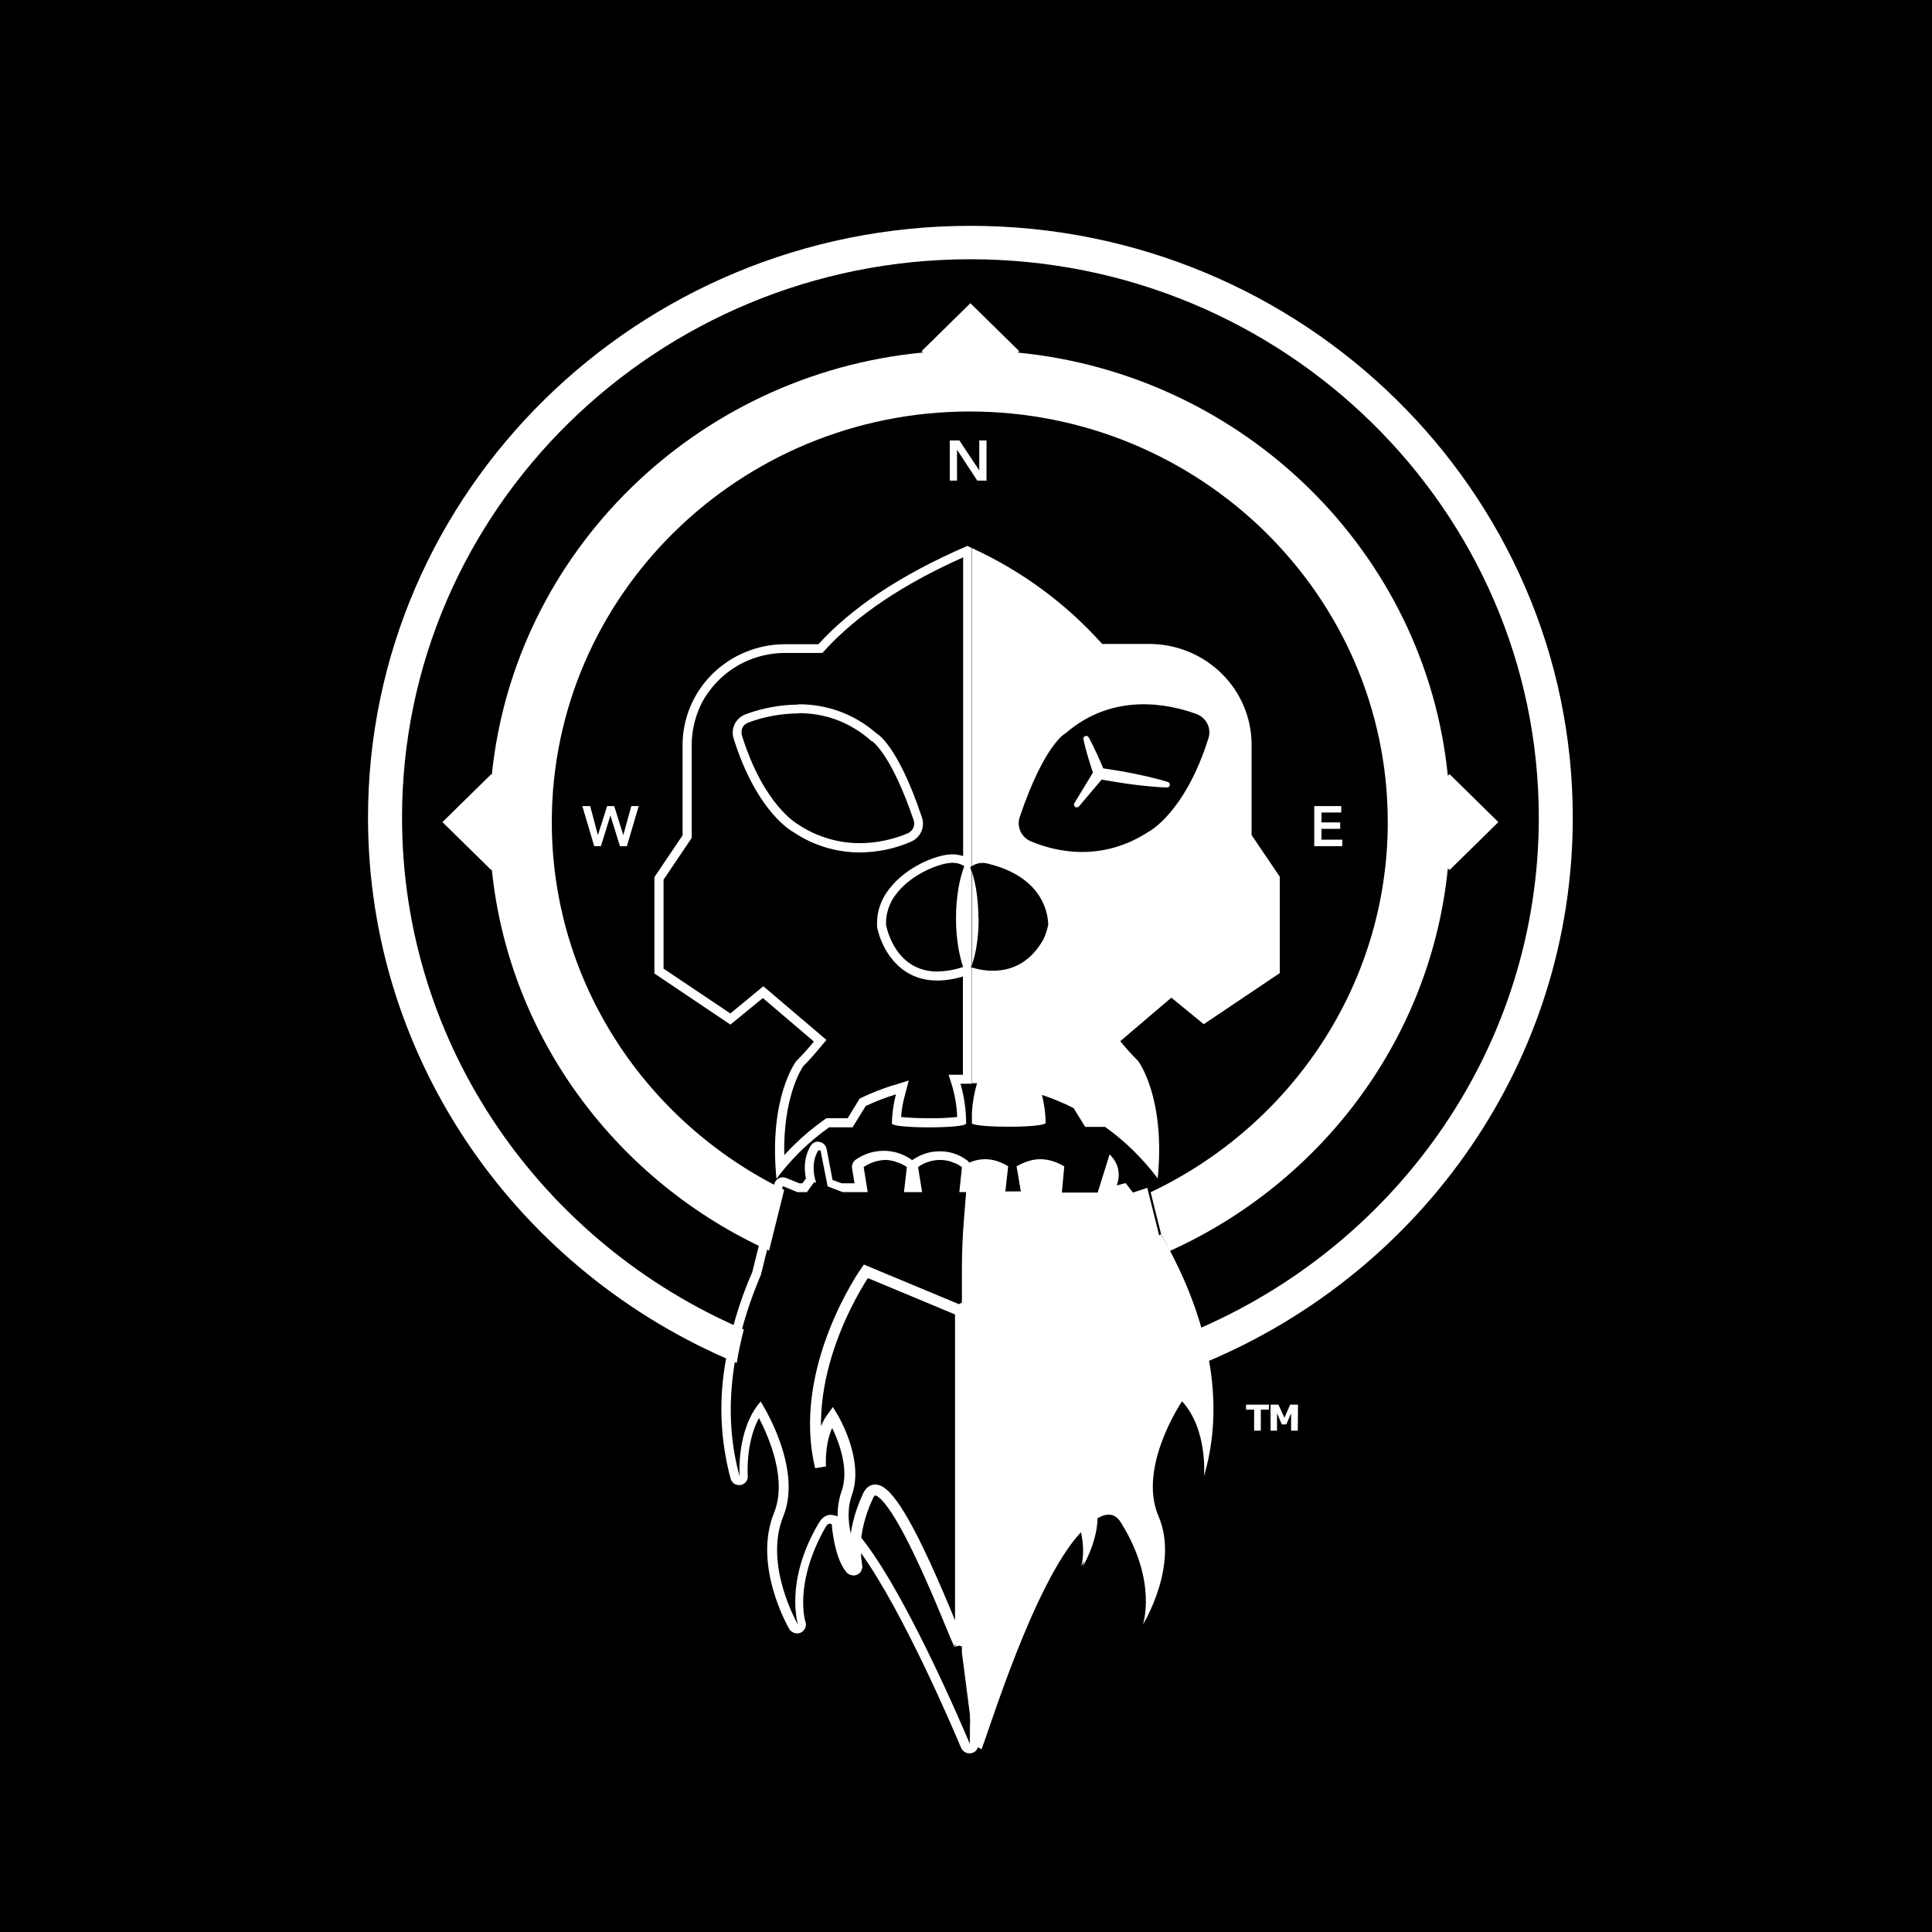
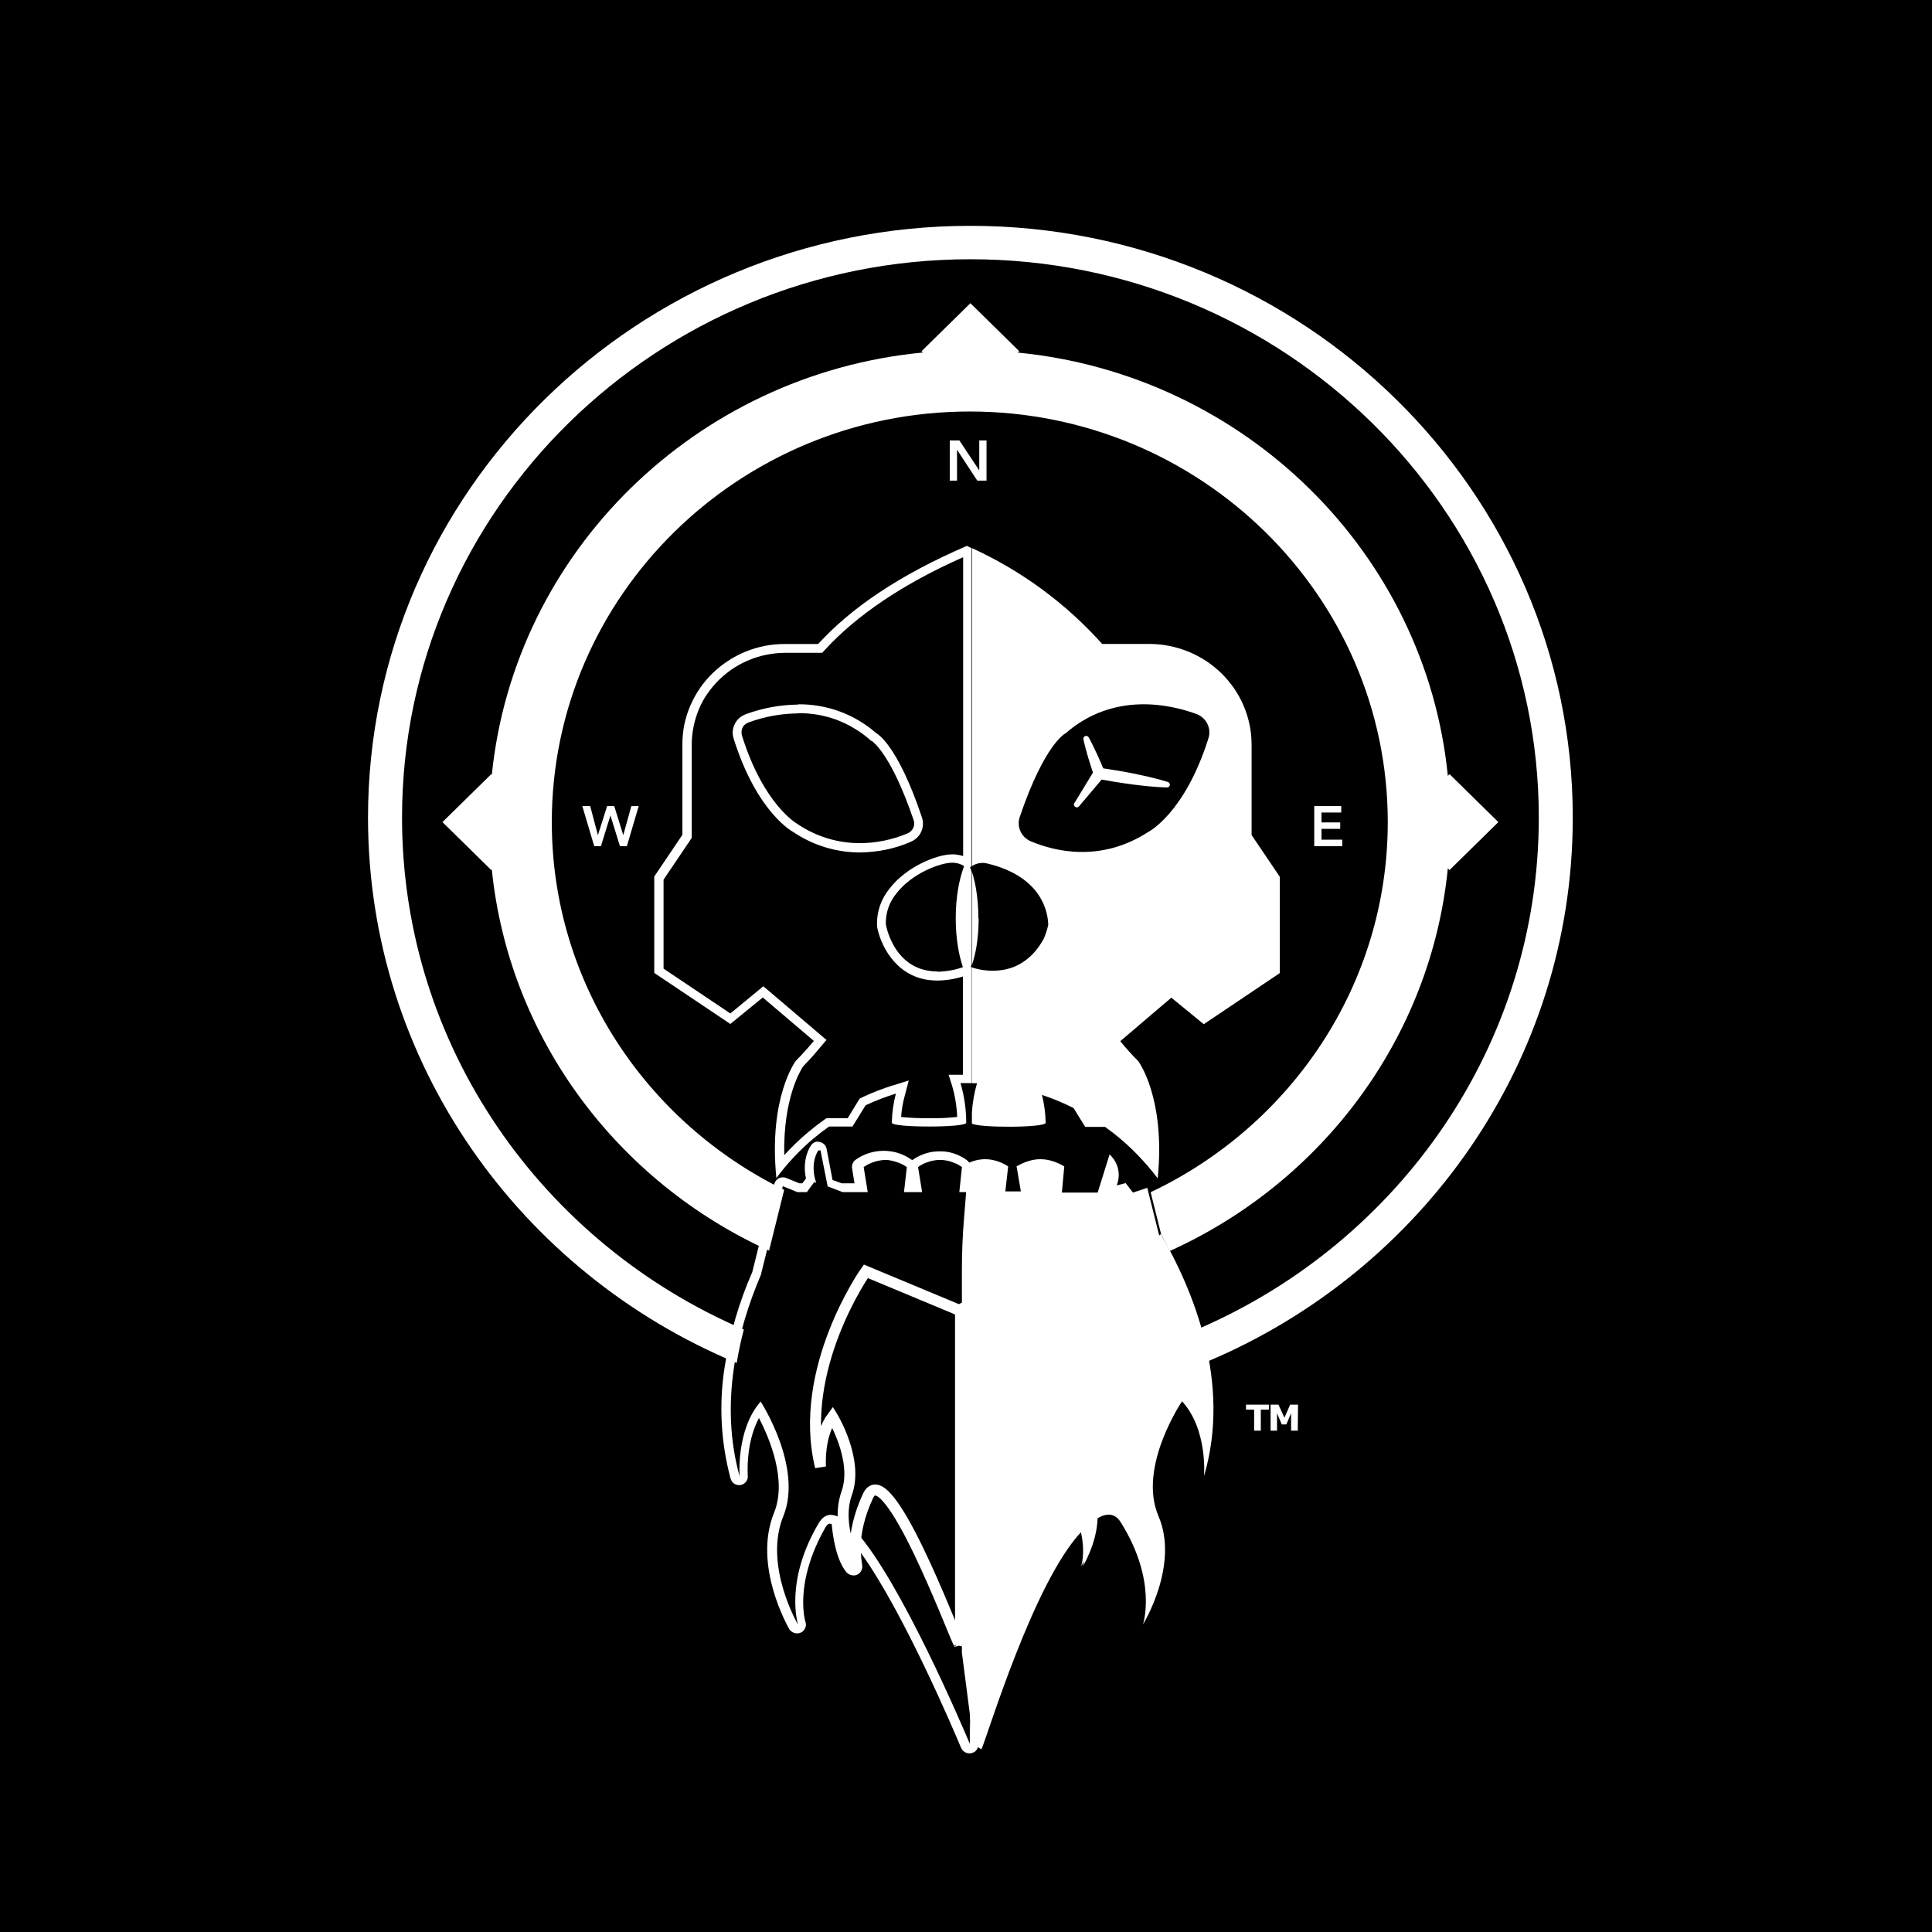
<svg xmlns="http://www.w3.org/2000/svg" version="1.2" baseProfile="tiny-ps" viewBox="0 0 810 810">
  <rect fill="#000000" width="810" height="810" />
  <path stroke="#ffffff" stroke-width="4.6" d="m 363,533 c 0,0 -29,41 -19,82 0,0 -1,-13 5,-21 0,0 11,18 6,32 -5,14 4,30 4,30 0,0 -3,-12 5,-29 8,-16 35,56 38,62 v 0.4 l 0.1,-0.2 0.1,0.2 v -0.4 c 0.1,-0.3 0.3,-0.8 0.5,-1 V 549 l -0.6,0.3 z m 0,0" />
  <path fill="#ffffff" d="m 486,518 -5,-20 -6,2 c -2,-2.7 -3.2,-4 -3,-4 l -3.8,1 c 3,-8 -3,-13 -3,-13 l -5,16 h -15 l 1,-11 c -7,-4 -13,-4 -20,0 l 1.8,10.5 h -6.5 l 1.18,-10.5 c -6.4,-4 -12.9,-4 -19.3,0 l 1.7,10.5 -0.9,11.2 a 273.5,268.7 0 0 0 -0.9,21.5 v 160.7 l 5,38.6 3.2,1.9 c 2.8,-6.4 21.8,-69.7 41.7,-91 2,8.7 0.1,14.3 0.1,14.3 0,0 0.5,-0.8 1.2,-2.2 -0.1,0.8 -0.3,1.5 -0.5,2.2 0,0 5.9,-9.6 6.2,-20.2 4,-2.3 7.4,-2.1 9.8,1.9 15.4,24.6 9.2,42.7 9.2,42.7 0,0 15.4,-24.9 6.5,-45.5 -8.8,-20.6 9.9,-48.1 9.9,-48.1 10.9,11.9 9.2,31.4 9.2,31.4 11.6,-39.3 -4.6,-78.2 -18.1,-101.5 z M 410.2,385 a 78.9,77.5 0 0 0 -1,-12.4 62.3,61.2 0 0 0 -1.6,-6.8 v 38.5 a 60.1,59 0 0 0 1.7,-6.9 76.8,75.5 0 0 0 1,-12.4 z m 0,0" />
  <path fill="#ffffff" d="m 344,482.3 3,15.1 6.3,2.4 h 10.5 l -1.7,-10.5 a 16.5,16.2 0 0 1 2.2,-1.3 16.7,16.4 0 0 1 2.3,-0.9 c 0.8,-0.3 1.6,-0.4 2.5,-0.6 a 16.2,16 0 0 1 2.5,-0.2 16.3,16 0 0 1 4,0.8 16.9,16.6 0 0 1 2.4,0.9 c 0.8,0.4 1.5,0.8 2.2,1.3 l -1.2,10.5 h 7.6 l -1.7,-10.5 a 14.9,14.6 0 0 1 2.1,-1.3 15.2,14.9 0 0 1 2.3,-0.9 15.2,14.9 0 0 1 4.8,-0.8 15.2,14.9 0 0 1 4.8,0.8 c 0.8,0.3 1.5,0.6 2.3,0.9 0.7,0.4 1.4,0.8 2.1,1.3 l -1.1,10.5 h 4.5 v 231.6 c 0,-8.9 -0.1,-8.9 -0.1,-8.9 v 8.6 c -2.7,-6.4 -29,-68.3 -47.9,-89.2 l -0.3,-0.3 a 39.8,39.1 0 0 0 -0.2,15.2 c -4.8,-5.7 -5.5,-20.2 -5.5,-20.2 a 8.3,8.2 0 0 0 -4.4,-1.5 c -1.9,0 -3.6,1.1 -5,3.4 -14.6,24.6 -8.7,42.7 -8.7,42.7 0,0 -14.6,-24.9 -6.2,-45.5 8.4,-20.6 -9.5,-48.1 -9.5,-48.1 -10.4,11.9 -8.8,31.4 -8.8,31.4 -8.6,-30.9 -0.9,-61.5 8.9,-84.5 l 9.2,-37.2 6.1,2.5 h 4 c 1.9,-2.7 3.1,-4.2 3.1,-4.2 l 0.8,0.3 c -2.9,-8.5 0.9,-13.6 0.9,-13.6 m 0,-3.7 a 3.7,3.6 0 0 0 -1.7,0.4 3.7,3.7 0 0 0 -1.3,1.1 c -0.2,0.2 -4,5.5 -2.2,14 -0.4,0.5 -0.8,1.1 -1.5,2 h -1.3 l -5.4,-2.2 a 3.7,3.7 0 0 0 -1.6,-0.3 3.7,3.7 0 0 0 -2.2,0.8 3.7,3.6 0 0 0 -0.6,0.6 3.9,3.9 0 0 0 -0.4,0.7 3.9,3.9 0 0 0 -0.3,0.7 l -9.2,36.9 a 164.6,161.7 0 0 0 -11.6,39.9 116.9,114.9 0 0 0 -1.2,23.5 116.6,114.6 0 0 0 3.7,23.2 c 0.1,0.4 0.3,0.7 0.5,1.1 0.2,0.3 0.5,0.6 0.8,0.9 a 3.7,3.6 0 0 0 2.9,0.7 3.7,3.7 0 0 0 2.3,-1.4 3.6,3.5 0 0 0 0.6,-1.2 3.6,3.6 0 0 0 0.1,-1.3 c 0,-0.2 -1,-13.6 4.7,-24.2 4.4,8.5 11.9,26.1 6.3,39.8 -8.9,22 5.8,47.6 6.4,48.7 a 3.7,3.6 0 0 0 1.4,1.3 3.7,3.6 0 0 0 1.9,0.5 3.6,3.6 0 0 0 1.5,-0.3 c 0.4,-0.2 0.8,-0.4 1.1,-0.8 a 3.7,3.7 0 0 0 1.1,-2.4 3.7,3.7 0 0 0 -0.2,-1.3 c -0.05,-0.1 -5.1,-16 8.4,-39.7 0.9,-1.5 1.6,-1.5 1.8,-1.5 0.3,0.01 0.6,0.1 0.8,0.2 0.4,4.6 1.8,15 6.2,20.2 a 3.7,3.6 0 0 0 2.1,1.2 c 0.4,0.1 0.8,0.1 1.2,0.1 a 3.7,3.6 0 0 0 2.2,-1 c 0.3,-0.3 0.5,-0.6 0.7,-1 a 3.7,3.6 0 0 0 0.4,-1.2 3.7,3.6 0 0 0 -0.04,-1.2 35.6,34.9 0 0 1 -0.5,-5 c 17.8,24.6 39.3,75.3 41.9,81.5 l 0.06,0.1 a 3.7,3.6 0 0 0 1.2,1.6 3.6,3.6 0 0 0 2.3,0.8 3.4,3.3 0 0 0 0.9,-0.1 c 2.9,-0.7 2.9,-3.4 2.9,-4.4 V 499.9 c 0,-0.2 -0.03,-0.5 -0.1,-0.7 a 3.6,3.5 0 0 0 -0.6,-1.3 3.6,3.6 0 0 0 -0.5,-0.6 3.8,3.8 0 0 0 -0.6,-0.5 3.7,3.7 0 0 0 -0.6,-0.3 3.7,3.6 0 0 0 -1.4,-0.3 h -0.3 l 0.7,-6.5 a 3.6,3.6 0 0 0 -0.3,-1.9 3.6,3.6 0 0 0 -1.3,-1.5 19,18.6 0 0 0 -5.3,-2.7 19.2,18.8 0 0 0 -2.9,-0.7 19.2,18.9 0 0 0 -3,-0.2 c -1,0 -2,0.1 -3,0.2 a 19.1,18.8 0 0 0 -5.7,1.8 19.2,18.9 0 0 0 -2.6,1.5 3.2,3.2 0 0 0 -0.3,0.2 3.7,3.7 0 0 0 -0.4,-0.3 20,19.7 0 0 0 -5.5,-2.7 20.1,19.8 0 0 0 -17.6,2.7 3.6,3.6 0 0 0 -0.8,0.7 3.8,3.7 0 0 0 -0.9,1.9 3.8,3.7 0 0 0 0.02,1.1 l 1,6.3 h -5.4 l -3.8,-1.4 -2.5,-13.1 a 3.7,3.6 0 0 0 -1.3,-2.1 3.7,3.6 0 0 0 -1.1,-0.6 3.7,3.6 0 0 0 -1.3,-0.2 z m 0,0" />
-   <path fill="#ffffff" d="m 403.8,233.6 v 125.3 a 16.8,16.5 0 0 0 -3.7,-0.7 h -1 c -6.2,0 -19.1,5.1 -26.2,14.4 a 23.7,23.3 0 0 0 -4,7.2 23.7,23.2 0 0 0 -1.2,8.1 v 0.5 c 1.2,7 7.2,20.7 21.9,22.5 1.1,0.1 2.3,0.2 3.4,0.2 a 36.9,36.3 0 0 0 10.7,-1.7 v 41.2 h -6 l 1.5,4.7 a 55.6,54.7 0 0 1 2.1,13 c -3.9,0.4 -7.8,0.6 -11.8,0.5 -3.9,0.04 -7.8,-0.1 -11.7,-0.5 0.2,-3 0.7,-5.9 1.5,-8.8 l 1.7,-6.5 -6.4,2 h -0.1 a 100.8,99 0 0 0 -13.1,5.1 l -1,0.5 -0.6,1 -4.4,7.2 h -8.9 l -1,0.7 a 106.9,105 0 0 0 -6.6,5.1 103.5,101.7 0 0 0 -10.1,9.7 c -0.5,-23.9 6.9,-35.7 7.9,-37.2 a 119.9,117.8 0 0 0 7.5,-8.4 l 2.3,-2.7 -2.7,-2.3 -21.4,-18.2 -2.4,-2 -2.4,2 -11.4,9.4 -28,-18.8 v -37.3 l 11.2,-16.6 0.6,-0.9 v -39.2 a 39.5,38.8 0 0 1 0.8,-7.5 39.4,38.7 0 0 1 2.2,-7.2 38.8,38.1 0 0 1 1.6,-3.4 38.2,37.6 0 0 1 2,-3.2 39.7,39 0 0 1 2.3,-3 39.5,38.8 0 0 1 5.4,-5.3 39.1,38.4 0 0 1 9.8,-5.8 39.4,38.7 0 0 1 3.613,-1.274 38.392,37.713 0 0 1 3.727,-0.92 38.954,38.265 0 0 1 7.633,-0.751 h 15.709 l 1.11,-1.215 c 13.362,-14.616 32.811,-27.67 57.844,-38.836 m 1.676,-4.754 c -28.269,12.208 -48.479,26.034 -62.296,41.141 h -14.043 a 43.247,42.482 0 0 0 -8.359,0.828 43.098,42.336 0 0 0 -8.034,2.411 42.905,42.146 0 0 0 -7.409,3.896 43.356,42.589 0 0 0 -6.492,5.24 43.051,42.29 0 0 0 -9.303,13.648 43.483,42.714 0 0 0 -2.454,7.895 43.247,42.482 0 0 0 -0.844,8.208 v 37.997 l -11.824,17.537 v 40.385 l 31.878,21.431 13.597,-11.125 21.402,18.239 a 118.796,116.695 0 0 1 -7.508,8.337 c 0,0 -11.554,15.21 -8.183,49.2 a 98.775,97.028 0 0 1 15.691,-16.66 106.65,104.764 0 0 1 6.389,-4.938 h 9.829 l 5.524,-8.945 a 97.004,95.288 0 0 1 12.653,-4.869 54.145,53.187 0 0 0 -1.705,12.197 c 0,1.101 7.785,1.645 15.571,1.645 7.785,0 15.57,-0.543 15.57,-1.644 a 61.889,60.794 0 0 0 -2.378,-16.65 h 4.75 v -48.569 l -0.366,-0.104 c 0.149,-0.429 0.239,-0.849 0.366,-1.268 V 365.788 c -0.228,-0.743 -0.408,-1.49 -0.674,-2.231 l 0.149,-0.146 c 0.17,-0.129 0.357,-0.207 0.526,-0.313 V 229.763 c -0.695,-0.323 -1.348,-0.662 -2.053,-0.975 z M 393.106,407.328 a 23.077,22.669 0 0 1 -2.974,-0.183 c -15.771,-1.95 -18.665,-19.486 -18.665,-19.486 a 20.191,19.834 0 0 1 1.035,-6.887 20.368,20.008 0 0 1 3.367,-6.13 c 6.538,-8.456 18.499,-12.898 23.28,-12.898 h 0.605 c 1.628,0.061 3.136,0.513 4.521,1.355 a 54.888,53.917 0 0 0 -2.472,9.478 76.866,75.506 0 0 0 -0.989,12.374 75.822,74.481 0 0 0 0.989,12.382 56.248,55.253 0 0 0 1.984,8.065 33.968,33.368 0 0 1 -10.709,1.881 z m 0,0" />
+   <path fill="#ffffff" d="m 403.8,233.6 v 125.3 a 16.8,16.5 0 0 0 -3.7,-0.7 h -1 c -6.2,0 -19.1,5.1 -26.2,14.4 a 23.7,23.3 0 0 0 -4,7.2 23.7,23.2 0 0 0 -1.2,8.1 v 0.5 c 1.2,7 7.2,20.7 21.9,22.5 1.1,0.1 2.3,0.2 3.4,0.2 a 36.9,36.3 0 0 0 10.7,-1.7 v 41.2 h -6 l 1.5,4.7 a 55.6,54.7 0 0 1 2.1,13 c -3.9,0.4 -7.8,0.6 -11.8,0.5 -3.9,0.04 -7.8,-0.1 -11.7,-0.5 0.2,-3 0.7,-5.9 1.5,-8.8 l 1.7,-6.5 -6.4,2 h -0.1 a 100.8,99 0 0 0 -13.1,5.1 l -1,0.5 -0.6,1 -4.4,7.2 h -8.9 l -1,0.7 a 106.9,105 0 0 0 -6.6,5.1 103.5,101.7 0 0 0 -10.1,9.7 c -0.5,-23.9 6.9,-35.7 7.9,-37.2 a 119.9,117.8 0 0 0 7.5,-8.4 l 2.3,-2.7 -2.7,-2.3 -21.4,-18.2 -2.4,-2 -2.4,2 -11.4,9.4 -28,-18.8 v -37.3 l 11.2,-16.6 0.6,-0.9 v -39.2 a 39.5,38.8 0 0 1 0.8,-7.5 39.4,38.7 0 0 1 2.2,-7.2 38.8,38.1 0 0 1 1.6,-3.4 38.2,37.6 0 0 1 2,-3.2 39.7,39 0 0 1 2.3,-3 39.5,38.8 0 0 1 5.4,-5.3 39.1,38.4 0 0 1 9.8,-5.8 39.4,38.7 0 0 1 3.6,-1.3 38.4,37.7 0 0 1 3.7,-0.9 39,38.3 0 0 1 7.6,-0.8 h 15.7 l 1.1,-1.2 c 13.4,-14.6 32.8,-27.7 57.8,-38.8 m 1.7,-4.8 c -28.3,12.2 -48.5,26 -62.3,41.1 h -14 a 43.2,42.5 0 0 0 -8.4,0.8 43.1,42.3 0 0 0 -8,2.4 42.9,42.1 0 0 0 -7.4,3.9 43.4,42.6 0 0 0 -6.5,5.2 43.1,42.3 0 0 0 -9.3,13.6 43.5,42.7 0 0 0 -2.5,7.9 43.2,42.5 0 0 0 -0.8,8.2 v 38 l -11.8,17.5 v 40.4 l 31.9,21.4 13.6,-11.1 21.4,18.2 a 118.8,116.7 0 0 1 -7.5,8.3 c 0,0 -11.6,15.2 -8.2,49.2 a 98.8,97 0 0 1 15.7,-16.7 106.7,104.8 0 0 1 6.4,-4.9 h 9.8 l 5.5,-8.9 a 97,95.3 0 0 1 12.7,-4.9 54.1,53.2 0 0 0 -1.7,12.2 c 0,1.1 7.8,1.6 15.6,1.6 7.8,0 15.6,-0.5 15.6,-1.6 a 61.9,60.8 0 0 0 -2.4,-16.6 h 4.7 v -48.6 l -0.4,-0.1 c 0.1,-0.4 0.2,-0.8 0.4,-1.3 V 365.8 c -0.2,-0.7 -0.4,-1.5 -0.7,-2.2 l 0.1,-0.1 c 0.2,-0.1 0.4,-0.2 0.5,-0.3 V 229.8 c -0.7,-0.3 -1.3,-0.7 -2.1,-1 z M 393.1,407.3 a 23.1,22.7 0 0 1 -3,-0.2 c -15.8,-1.9 -18.7,-19.5 -18.7,-19.5 a 20.2,19.8 0 0 1 1,-6.9 20.4,20 0 0 1 3.4,-6.1 c 6.5,-8.5 18.5,-12.9 23.3,-12.9 h 0.6 c 1.6,0.1 3.1,0.5 4.5,1.4 a 54.9,53.9 0 0 0 -2.5,9.5 76.9,75.5 0 0 0 -1,12.4 75.8,74.5 0 0 0 1,12.4 56.2,55.3 0 0 0 2,8.1 34,33.4 0 0 1 -10.7,1.9 z m 0,0" />
  <path fill="#ffffff" d="m 524.736,350.093 v -37.998 a 43.247,42.482 0 0 0 -0.843,-8.211 43.165,42.402 0 0 0 -2.454,-7.892 42.872,42.114 0 0 0 -1.805,-3.733 42.699,41.944 0 0 0 -4.673,-6.859 42.976,42.216 0 0 0 -12.923,-10.423 42.872,42.114 0 0 0 -3.799,-1.773 43.513,42.744 0 0 0 -3.959,-1.395 42.421,41.671 0 0 0 -4.08,-1.012 43.247,42.482 0 0 0 -8.359,-0.828 H 462.077 A 165.403,162.477 0 0 0 436.924,247.108 165.529,162.601 0 0 0 407.528,229.808 v 133.289 a 7.843,7.704 0 0 1 3.031,-1.198 7.886,7.747 0 0 1 3.267,0.104 c 11.315,2.691 17.673,7.679 21.233,12.667 a 24.629,24.193 0 0 1 3.163,6.178 24.587,24.152 0 0 1 1.269,6.798 29.202,28.685 0 0 1 -1.984,6.099 c -4.699,8.388 -10.908,11.771 -16.65,12.833 -4.539,0.771 -8.999,0.445 -13.372,-0.974 v 48.533 h 2.144 a 57.439,56.423 0 0 0 -2.154,12.345 v 4.55 c 2.631,1.901 30.927,1.803 30.927,-0.292 a 53.793,52.841 0 0 0 -1.558,-11.693 98.894,97.145 0 0 1 13.25,5.506 l 4.882,7.902 h 8.321 a 99.413,97.655 0 0 1 11.374,9.46 c 0.487,0.476 0.992,0.975 1.438,1.45 a 96.76,95.048 0 0 1 3.54,3.743 c 0.456,0.506 0.923,1.022 1.379,1.548 1.497,1.753 2.977,3.536 4.345,5.396 3.372,-33.989 -8.182,-49.199 -8.182,-49.199 a 105.834,103.962 0 0 1 -7.509,-8.337 l 21.403,-18.239 13.596,11.124 31.878,-21.431 v -40.384 z m -18.107,-40.53 c -9.919,31.497 -25.134,39.185 -25.134,39.185 -20.075,13.044 -39.445,8.143 -49.331,3.973 a 8.219,8.074 0 0 1 -1.369,-0.737 8.323,8.176 0 0 1 -1.21,-0.974 8.51,8.36 0 0 1 -1.003,-1.175 8.257,8.111 0 0 1 -0.765,-1.341 8.275,8.128 0 0 1 -0.497,-1.454 8.071,7.929 0 0 1 -0.214,-1.521 c -0.025,-0.513 0,-1.022 0.072,-1.532 a 8.779,8.624 0 0 1 0.363,-1.494 c 10.502,-30.923 19.221,-35.072 19.221,-35.072 20.033,-17.35 43.42,-12.246 54.867,-8.076 a 8.354,8.207 0 0 1 3.751,2.795 c 0.319,0.418 0.591,0.867 0.82,1.335 0.232,0.472 0.415,0.961 0.55,1.467 a 7.965,7.824 0 0 1 0.259,1.539 8.128,7.984 0 0 1 -0.042,1.559 c -0.062,0.519 -0.177,1.028 -0.339,1.525 z M 398.193,184.664 h 4.037 l 8.28,12.48 h 0.051 v -12.479 h 3.043 v 16.844 h -3.865 l -8.453,-12.888 h -0.049 v 12.888 h -3.045 z M 244.14,337.952 h 3.301 l 3.215,12.1 h 0.048 l 3.837,-12.1 h 2.977 l 3.768,12.1 h 0.049 l 3.354,-12.1 h 3.093 l -4.957,16.806 h -2.907 l -3.965,-12.793 h -0.053 l -3.965,12.793 h -2.807 z m 306.859,0 h 11.325 v 2.71 h -8.28 v 4.129 h 7.845 v 2.699 h -7.845 v 4.558 h 8.719 v 2.71 h -11.764 z m 0,0" />
  <path fill="#ffffff" d="m 231.346,344.666 c 0,-94.912 78.621,-172.142 175.239,-172.142 96.622,0 175.242,77.23 175.242,172.142 0,68.255 -40.666,127.354 -99.408,155.177 l 4.394,17.655 a 206.78,203.123 0 0 1 3.64,6.985 c 63.583,-28.739 109.444,-89.068 116.556,-160.409 l 0.712,0.709 20.473,-20.117 -20.473,-20.111 -0.712,0.702 C 597.694,231.731 521.861,157.14 426.718,147.819 l 0.595,-0.584 -20.469,-20.117 -20.473,20.117 0.578,0.554 c -95.211,9.1 -171.205,83.553 -180.745,176.992 l -0.228,-0.224 -20.48,20.11 20.479,20.118 0.219,-0.224 c 7.26,71.023 52.934,131.046 116.24,159.779 l 6.337,-25.487 c -57.685,-28.213 -97.423,-86.708 -97.423,-154.185 z m 0,0" />
  <path fill="#ffffff" d="m 659.393,342.775 c 0,-136.795 -113.292,-248.092 -252.539,-248.092 -139.251,0 -252.563,111.338 -252.563,248.092 0,102.675 63.842,190.952 154.583,228.646 a 159.021,156.208 0 0 1 2.976,-14.018 C 227.606,521.324 168.555,438.739 168.555,342.775 c 0,-129.069 106.906,-234.084 238.299,-234.084 131.393,0 238.295,105.056 238.295,234.084 0,95.476 -58.514,177.722 -142.141,214.102 a 150.44,147.779 0 0 1 3.074,14.008 C 596.135,532.98 659.392,445.073 659.392,342.775 Z m 0,0" />
  <path fill="#ffffff" d="m 334.6,295.3 v 3.7 a 44.5,43.7 0 0 1 16.2,2.8 44.4,43.6 0 0 1 7.4,3.6 44.2,43.4 0 0 1 6.6,4.8 l 0.2,0.3 0.6,0.2 c 0.8,0.6 8.3,6.3 17.4,33 a 4.6,4.5 0 0 1 0.3,1.7 4.5,4.4 0 0 1 -0.1,0.8 4.7,4.6 0 0 1 -2.7,3.2 51.2,50.3 0 0 1 -20.1,4.1 45.8,45 0 0 1 -13.4,-2 45.8,45 0 0 1 -12.3,-5.8 l -0.1,-0.1 -0.2,-0.1 c -0.1,-0.1 -14.1,-7.7 -23.3,-37 a 4.6,4.5 0 0 1 -0.2,-1.7 4.9,4.8 0 0 1 0.1,-0.9 c 0.1,-0.3 0.2,-0.6 0.3,-0.8 0.1,-0.3 0.3,-0.5 0.4,-0.7 0.2,-0.2 0.4,-0.5 0.6,-0.6 a 4.7,4.6 0 0 1 1.5,-0.9 60.6,59.6 0 0 1 20.8,-3.8 v -3.7 m 0,0 a 64.2,63 0 0 0 -22.1,4.1 8.5,8.3 0 0 0 -3.7,2.8 8.4,8.3 0 0 0 -1.6,4.3 8.4,8.3 0 0 0 0.4,3.1 c 9.9,31.5 25.1,39.2 25.1,39.2 a 49.3,48.5 0 0 0 13.2,6.3 49.3,48.4 0 0 0 14.5,2.2 c 7.5,-0.1 14.7,-1.5 21.5,-4.5 a 8.4,8.2 0 0 0 1.372,-0.737 8.484,8.334 0 0 0 2.21,-2.15 8.668,8.514 0 0 0 0.764,-1.341 c 0.211,-0.469 0.377,-0.955 0.494,-1.454 a 8.393,8.244 0 0 0 -0.227,-4.547 C 376.117,311.58 367.409,307.429 367.409,307.429 a 47.999,47.15 0 0 0 -7.174,-5.236 48.198,47.345 0 0 0 -16.649,-6.181 48.074,47.223 0 0 0 -8.906,-0.733 z m 116.161,42.877 c 0.204,0.146 0.432,0.217 0.684,0.214 0.373,0 0.678,-0.139 0.92,-0.417 l 9.514,-11.234 c 1.883,0.349 3.775,0.675 5.673,0.974 2.378,0.391 4.77,0.744 7.169,1.063 2.399,0.313 4.799,0.584 7.218,0.808 1.211,0.105 2.42,0.214 3.63,0.292 l 1.835,0.098 c 0.615,0 1.23,0.058 1.857,0.068 0.294,0.003 0.553,-0.088 0.781,-0.271 0.227,-0.183 0.366,-0.417 0.418,-0.703 a 1.204,1.182 0 0 0 -0.159,-0.802 1.181,1.16 0 0 0 -0.646,-0.513 57.906,56.882 0 0 0 -1.774,-0.536 l -1.766,-0.499 a 170.241,167.23 0 0 0 -10.62,-2.462 222.721,218.782 0 0 0 -7.122,-1.308 244.067,239.75 0 0 0 -5.832,-0.916 c -0.327,-0.778 -0.653,-1.559 -0.991,-2.326 a 125.54,123.32 0 0 0 -1.597,-3.586 c -0.558,-1.188 -1.1,-2.378 -1.688,-3.556 a 72.638,71.353 0 0 0 -0.891,-1.773 l -0.457,-0.875 c -0.159,-0.303 -0.325,-0.594 -0.484,-0.887 a 1.189,1.168 0 0 0 -0.628,-0.529 1.164,1.143 0 0 0 -0.83,-0.006 1.138,1.118 0 0 0 -0.629,0.53 c -0.142,0.251 -0.183,0.519 -0.124,0.805 l 0.445,1.949 c 0.159,0.642 0.319,1.283 0.487,1.946 0.336,1.267 0.692,2.533 1.069,3.79 0.377,1.256 0.753,2.495 1.161,3.742 0.277,0.849 0.558,1.705 0.843,2.554 l -7.806,12.829 a 1.151,1.13 0 0 0 -0.131,0.832 c 0.066,0.296 0.221,0.53 0.469,0.707 z m 0,0" />
  <path fill="#ffffff" d="m 532,591 h -3.4 v 8.8 h -2.8 v -8.8 h -3.4 v -2.1 h 9.6 z m 12.1,8.8 h -2.8 v -7.3 l -2,4.7 h -1.9 l -2,-4.7 v 7.3 h -2.7 v -10.9 h 3.3 l 2.5,5.5 2.4,-5.5 h 3.3 z" />
</svg>
